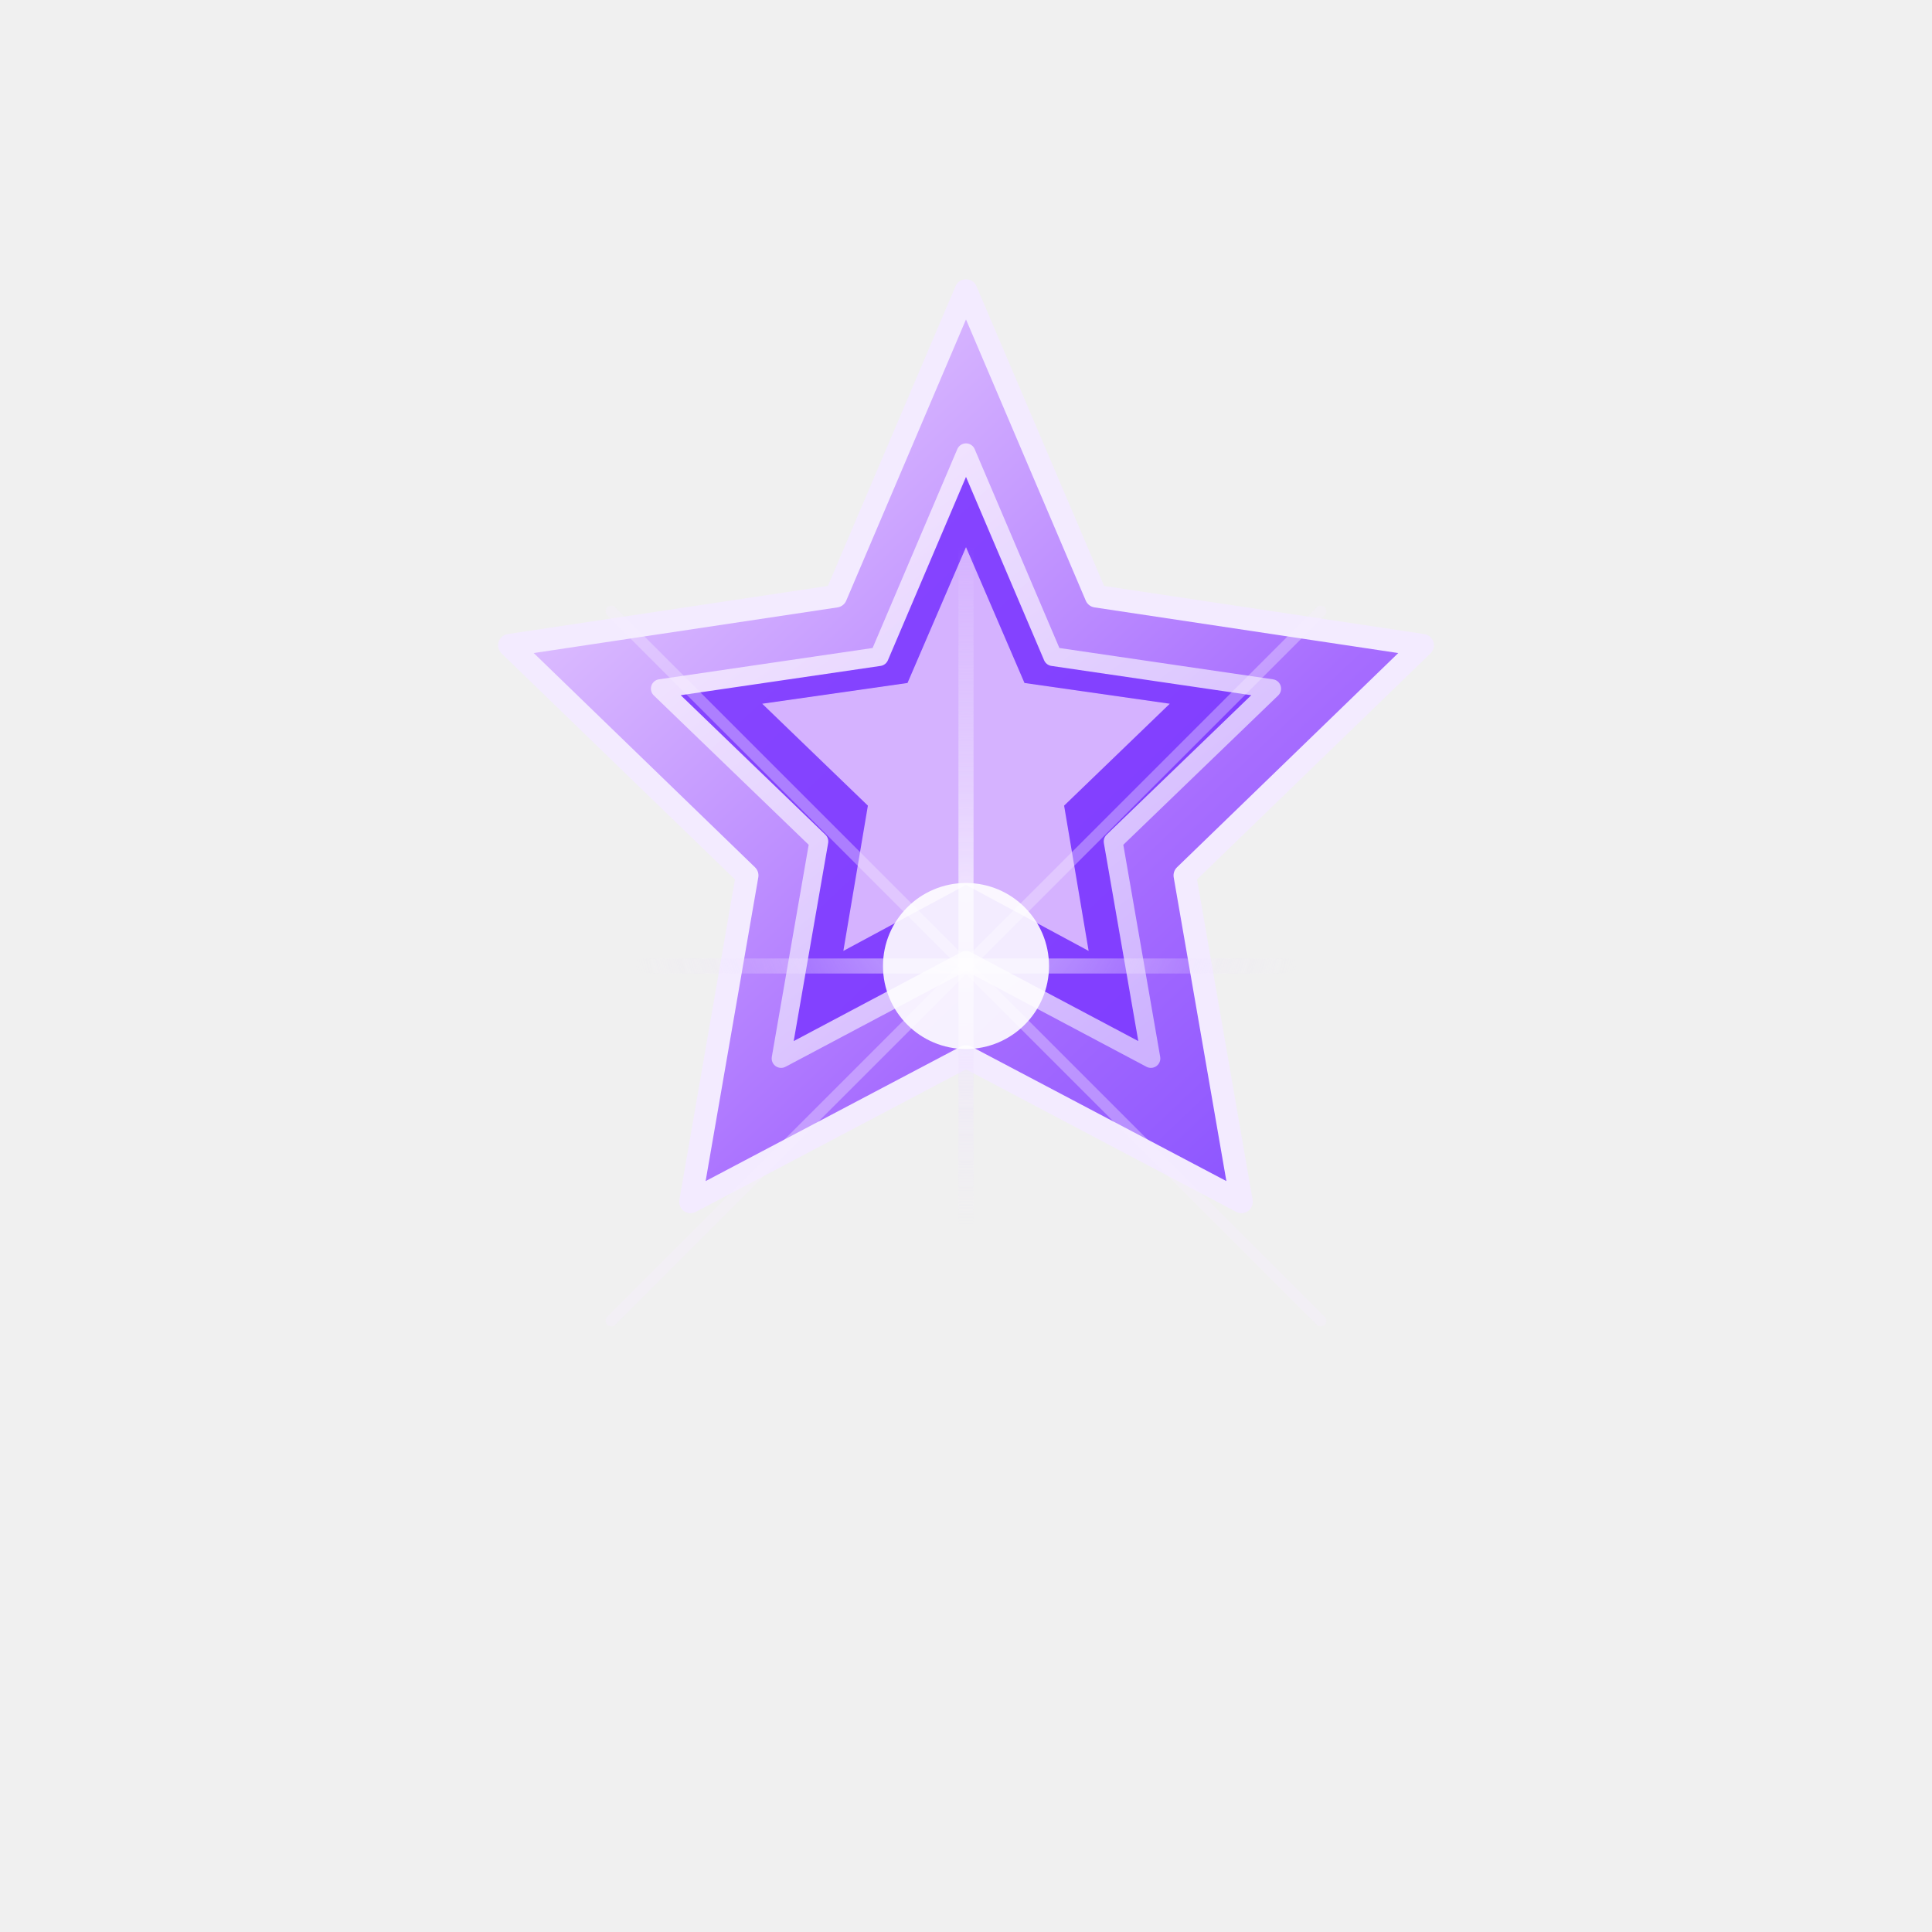
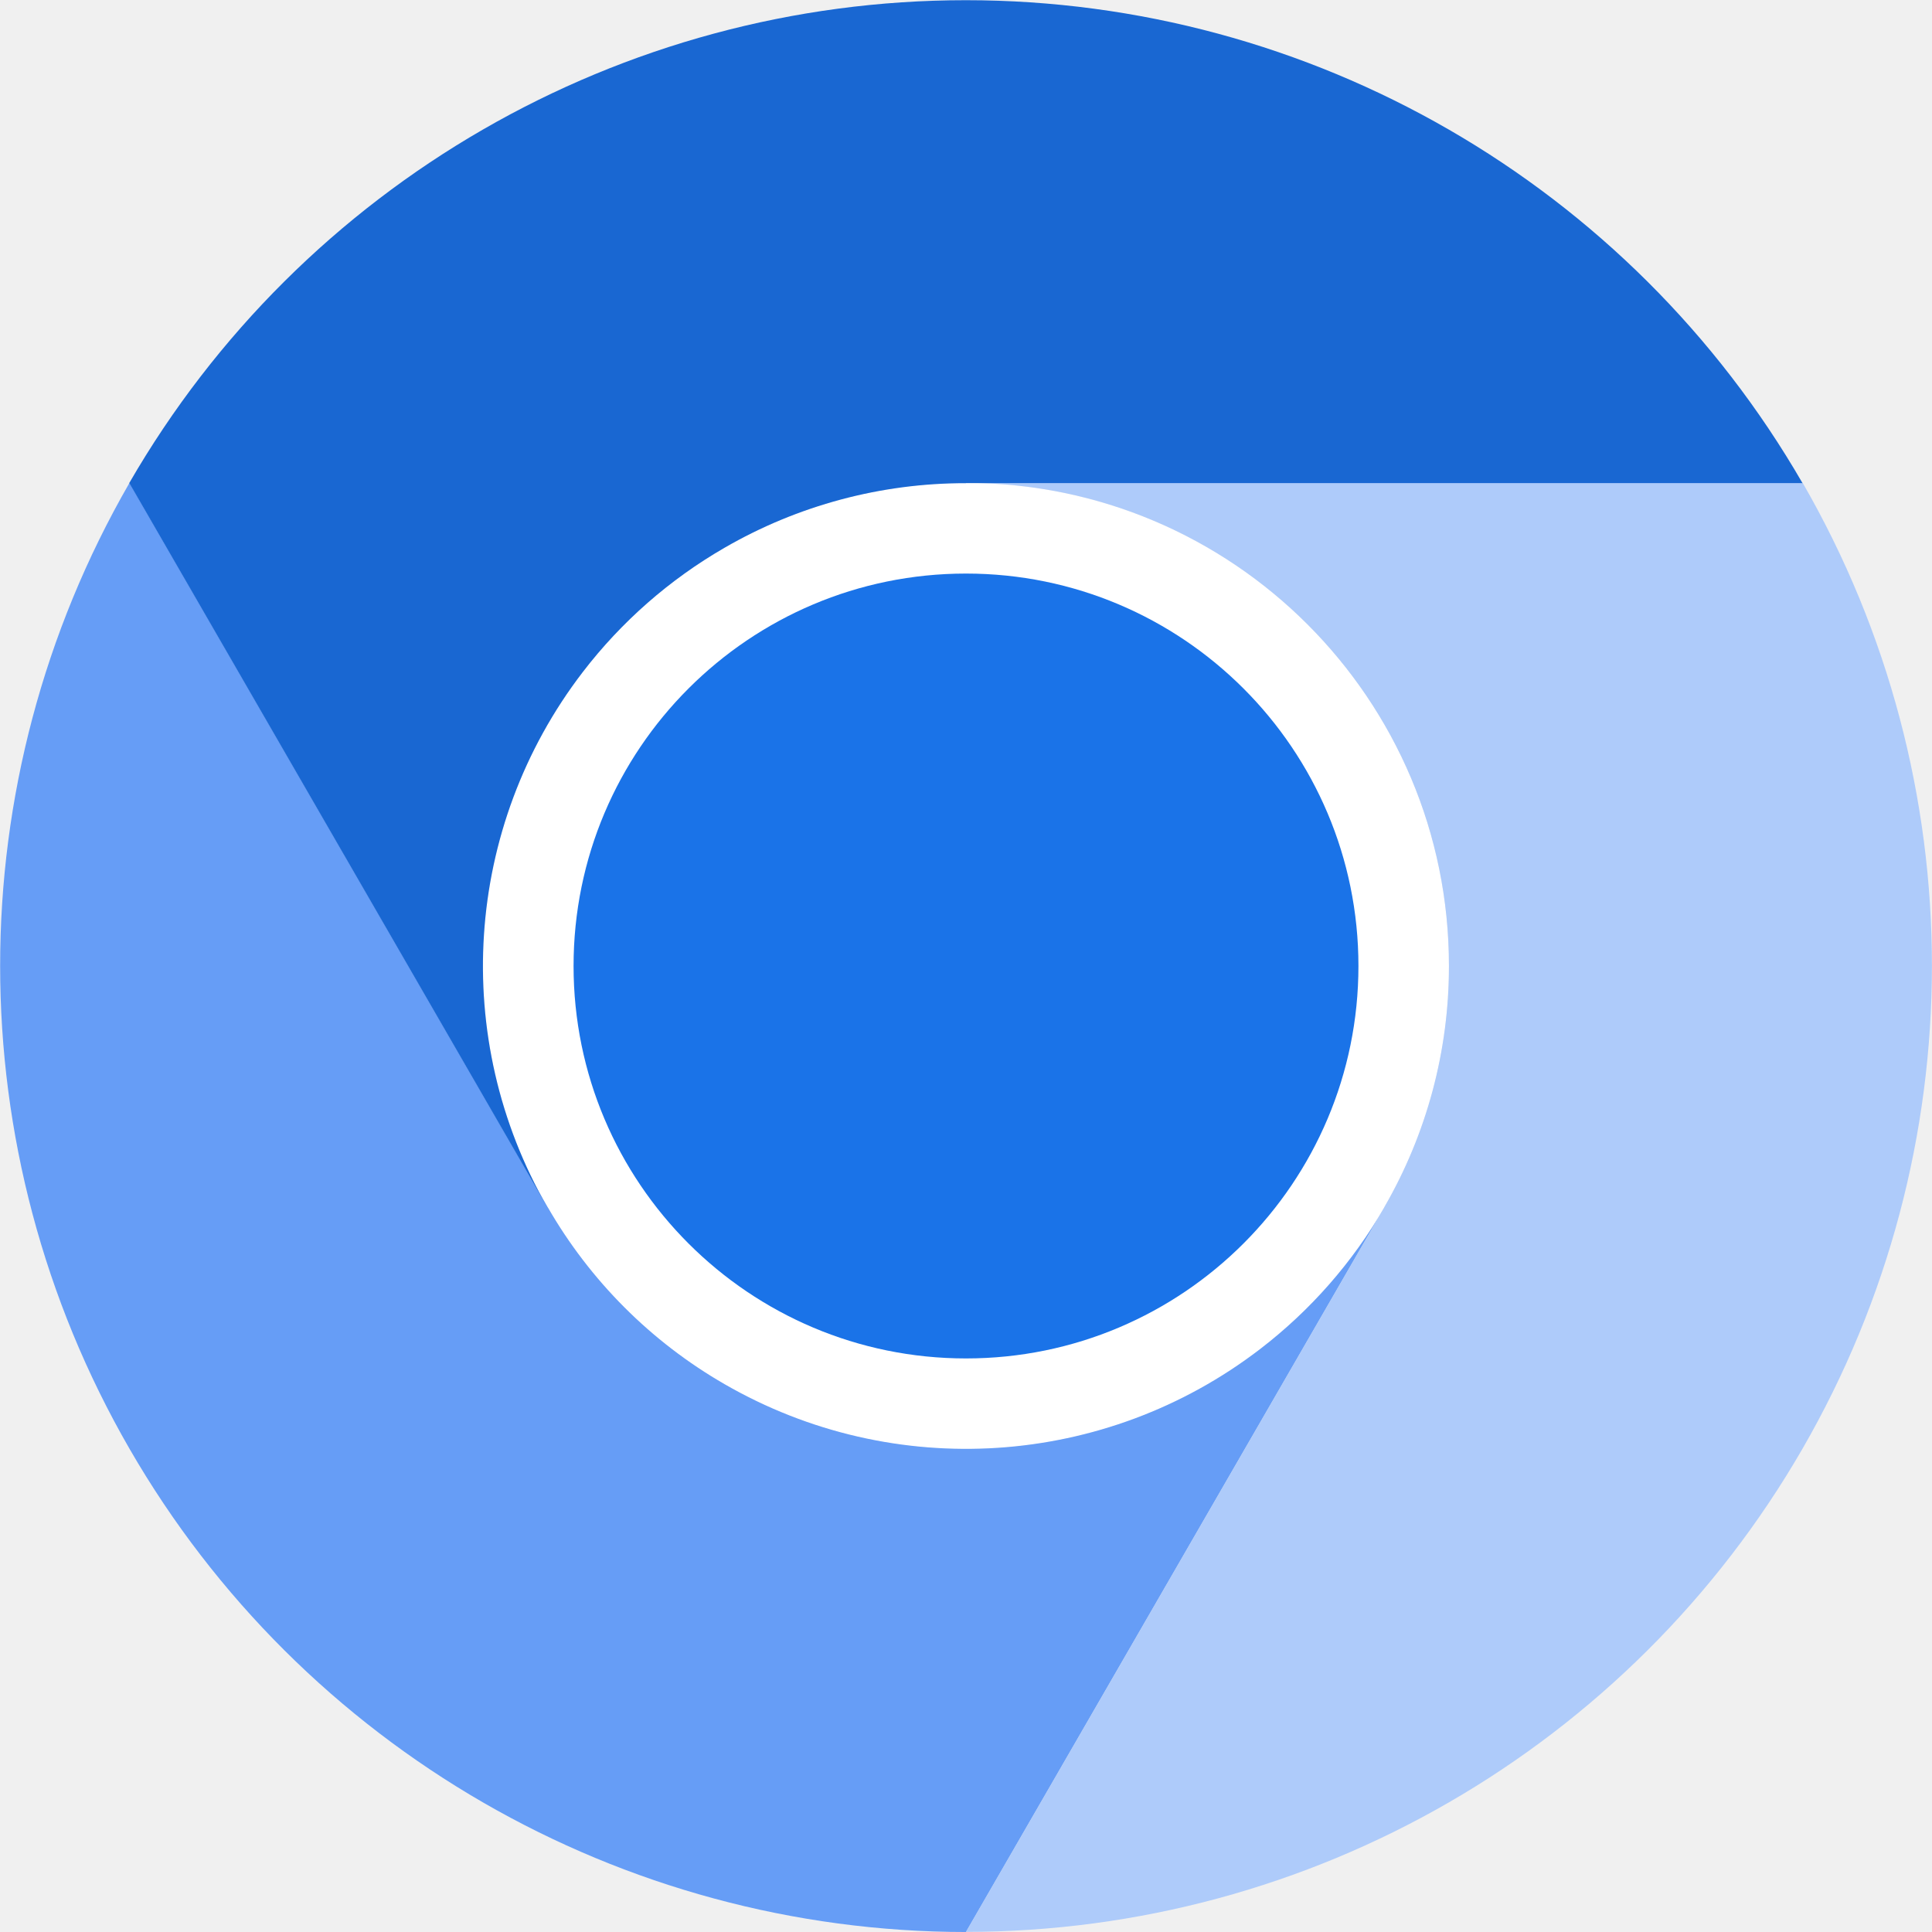
- <svg xmlns="http://www.w3.org/2000/svg" viewBox="0 0 1024 1024" role="img" aria-label="Maho crystal emblem">
+ <svg xmlns="http://www.w3.org/2000/svg" viewBox="0 0 256 256" fill="none">
+   <g clip-path="url(#a)">
+     <path d="M128 191.995c35.346 0 64-28.654 64-64 0-35.347-28.654-64-64-64-35.346 0-64 28.654-64 64 0 35.346 28.654 64 64 64Z" fill="#fff" />
+     <path d="M96.01 183.41a63.681 63.681 0 0 1-23.42-23.43l-.007.004-55.425-96a128.027 128.027 0 0 0 110.841 192.018l55.436-96.018a63.985 63.985 0 0 1-16.465 18.775 64.007 64.007 0 0 1-70.96 4.651Z" fill="#669DF6" />
+     <path d="M191.991 127.984a63.683 63.683 0 0 1-8.581 31.996l.007.004-55.426 96a128.029 128.029 0 0 0 110.872-192H127.991a64 64 0 0 1 64 64Z" fill="#AECBFA" />
+     <path d="M128 180c28.719 0 52-23.281 52-52s-23.281-52-52-52-52 23.281-52 52 23.281 52 52 52Z" fill="#1A73E8" />
+     <path d="M95.99 72.59a63.684 63.684 0 0 1 32.001-8.566v-.008h110.851A128.035 128.035 0 0 0 127.991.026 128.028 128.028 0 0 0 17.13 63.999l55.436 96.018a64.003 64.003 0 0 1 4.65-70.961A64 64 0 0 1 95.991 72.59Z" fill="#1967D2" />
+   </g>
  <defs>
-     <linearGradient id="violetGlow" x1="180" y1="160" x2="844" y2="864" gradientUnits="userSpaceOnUse">
-       <stop offset="0" stop-color="#f4e9ff" />
-       <stop offset="0.22" stop-color="#d9b8ff" />
-       <stop offset="0.52" stop-color="#a76dff" />
-       <stop offset="1" stop-color="#5e2cff" />
-     </linearGradient>
-     <linearGradient id="lavenderEdge" x1="308" y1="238" x2="716" y2="786" gradientUnits="userSpaceOnUse">
-       <stop offset="0" stop-color="#fff7ff" />
-       <stop offset="0.35" stop-color="#e7d7ff" />
-       <stop offset="1" stop-color="#b792ff" />
-     </linearGradient>
-     <radialGradient id="centerLight" cx="512" cy="470" r="180" gradientUnits="userSpaceOnUse">
-       <stop offset="0" stop-color="#ffffff" stop-opacity="0.95" />
-       <stop offset="0.35" stop-color="#efe3ff" stop-opacity="0.85" />
-       <stop offset="1" stop-color="#efe3ff" stop-opacity="0" />
-     </radialGradient>
+     <clipPath id="a">
+       <path fill="#fff" d="M0 0h256v256H0z" />
+     </clipPath>
  </defs>
-   <g fill="none" stroke-linecap="round" stroke-linejoin="round">
-     <path d="M512 154l69 162 173 26-126 122 30 173-146-77-146 77 30-173-126-122 173-26 69-162Z" fill="url(#violetGlow)" stroke="#f3ebff" stroke-width="12" />
-     <path d="M512 240l46 108 116 17-84 81 20 115-98-52-98 52 20-115-84-81 116-17 46-108Z" fill="#7f3cff" opacity="0.92" stroke="url(#lavenderEdge)" stroke-width="10" />
-     <path d="M512 290l31 72 77 11-56 54 13 77-65-35-65 35 13-77-56-54 77-11 31-72Z" fill="#d9b8ff" opacity="0.95" />
-     <path d="M512 154v632" stroke="url(#centerLight)" stroke-width="8" opacity="0.65" />
-     <path d="M248 512h528" stroke="url(#centerLight)" stroke-width="8" opacity="0.55" />
-     <path d="M324 324l376 376" stroke="#f6efff" stroke-width="6" opacity="0.35" />
-     <path d="M700 324L324 700" stroke="#f6efff" stroke-width="6" opacity="0.35" />
-     <circle cx="512" cy="512" r="44" fill="#ffffff" opacity="0.9" />
-   </g>
</svg>
